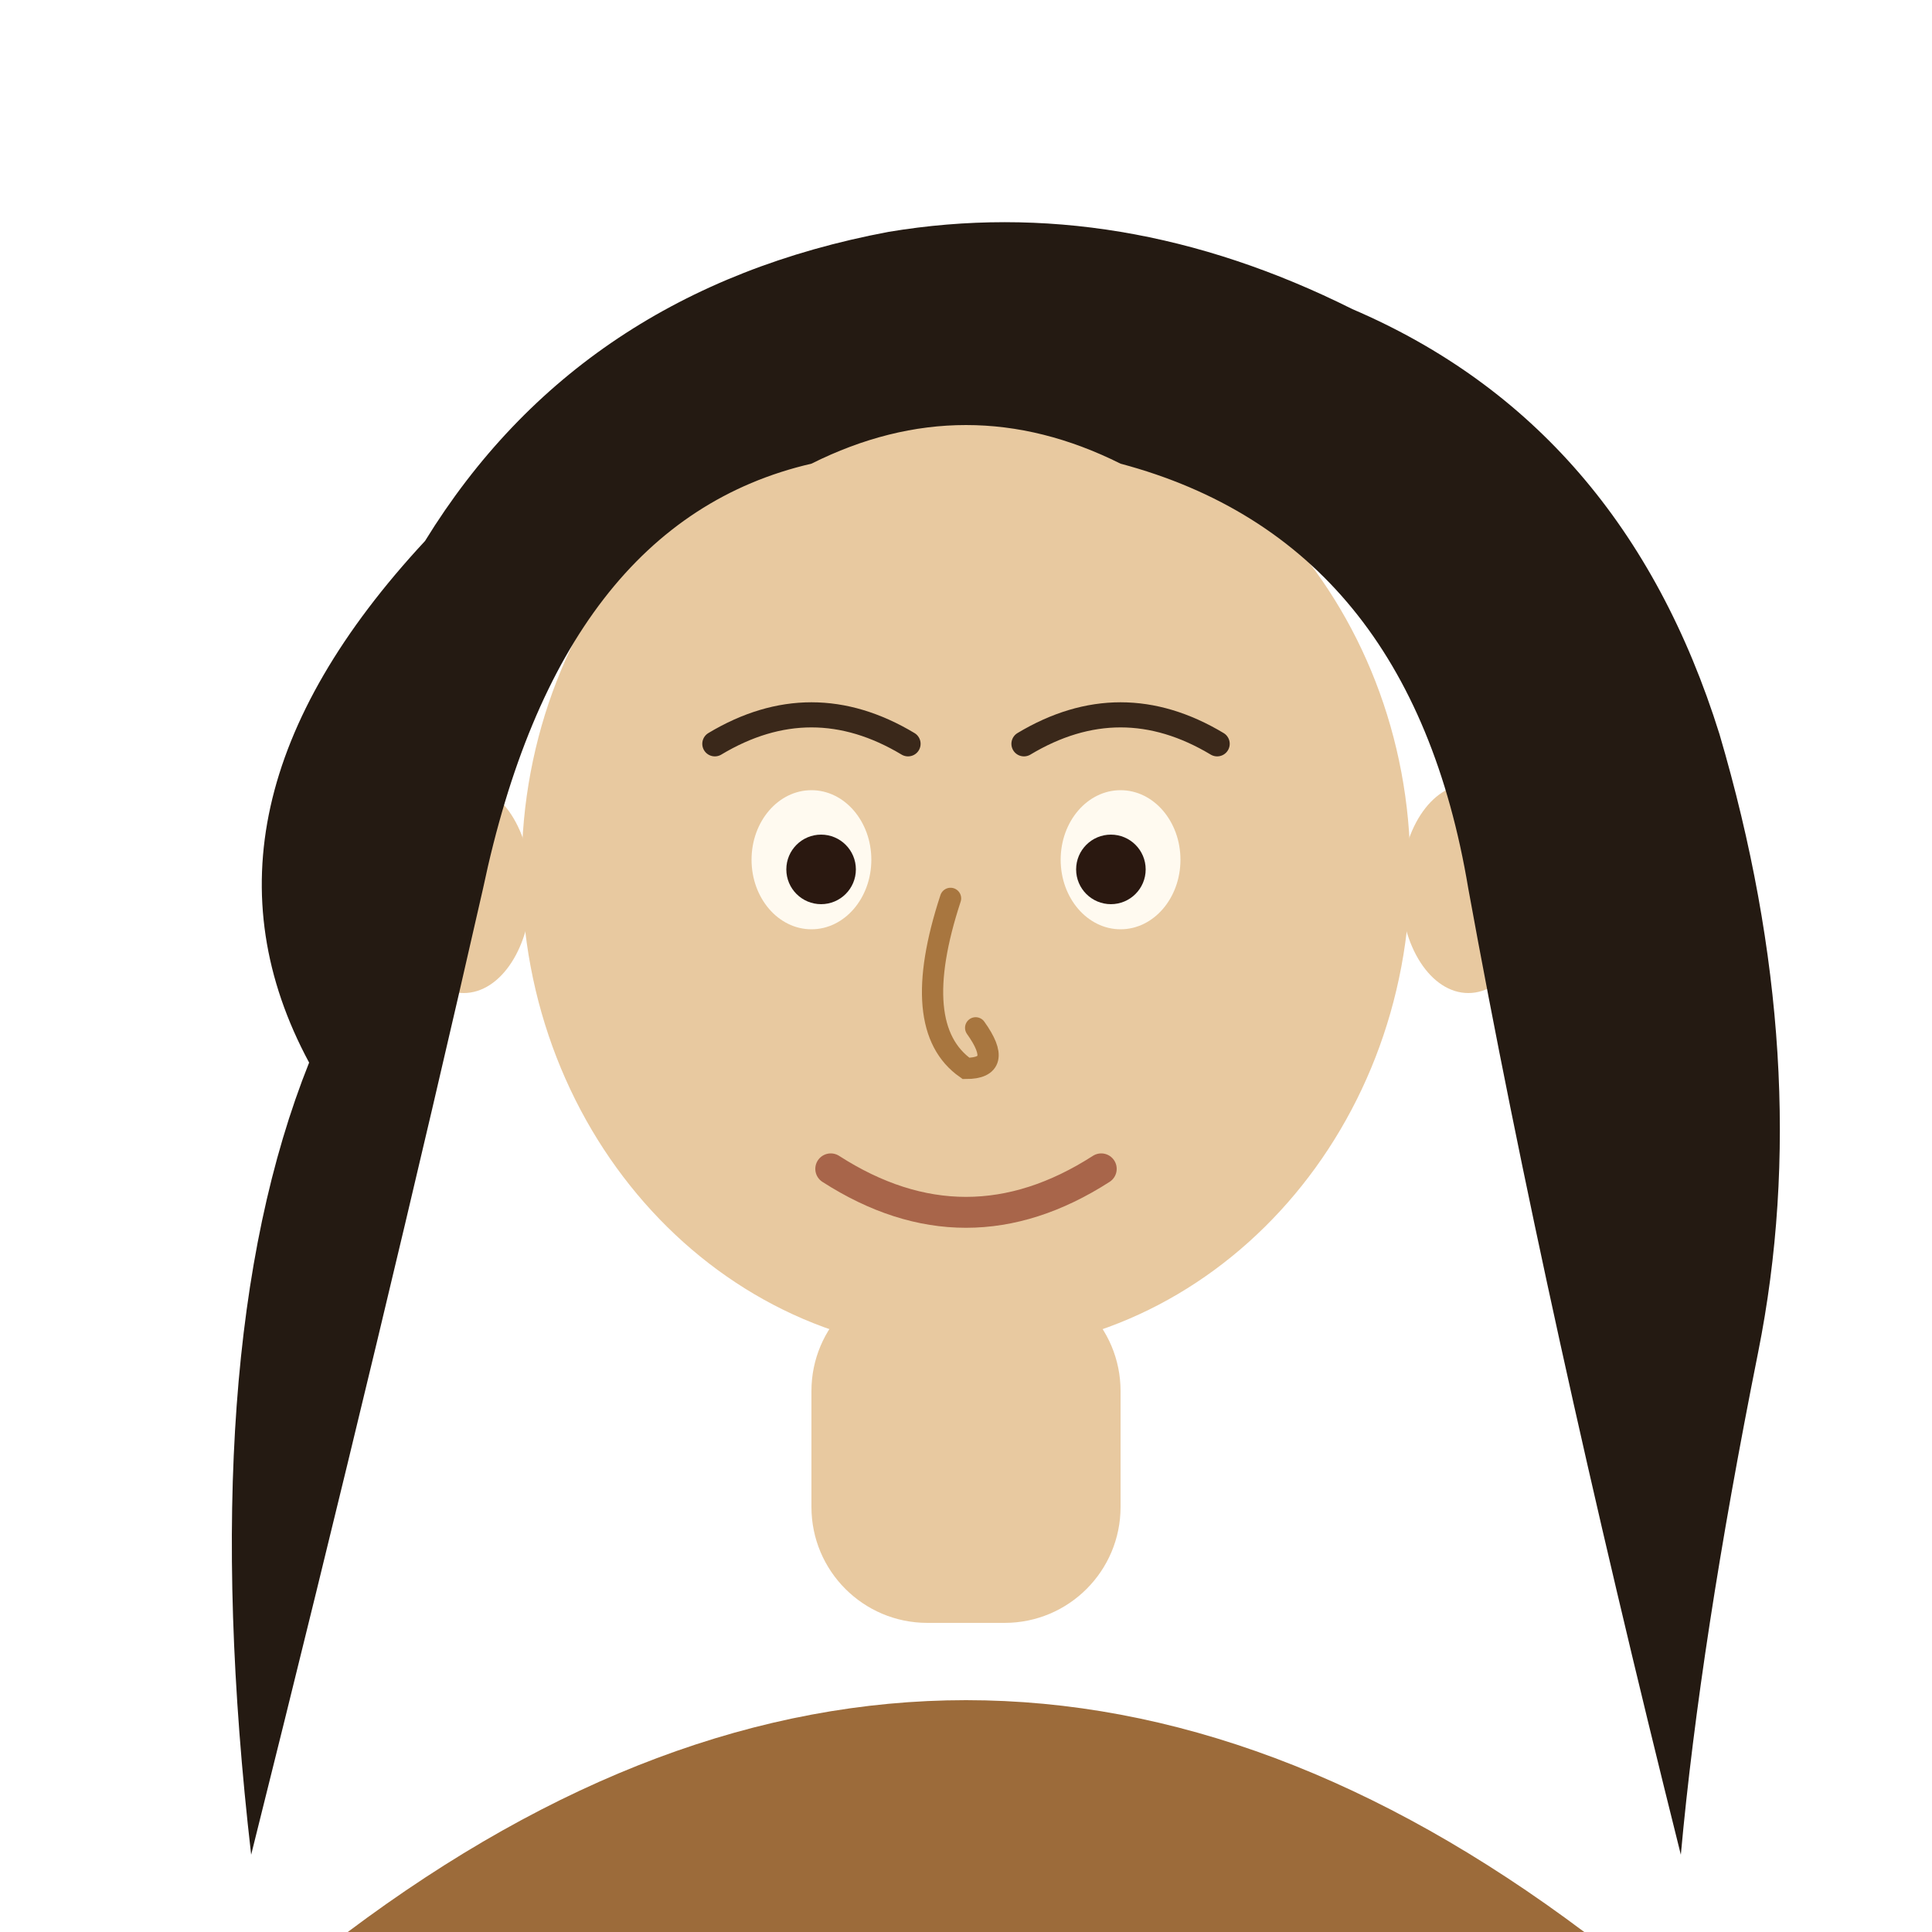
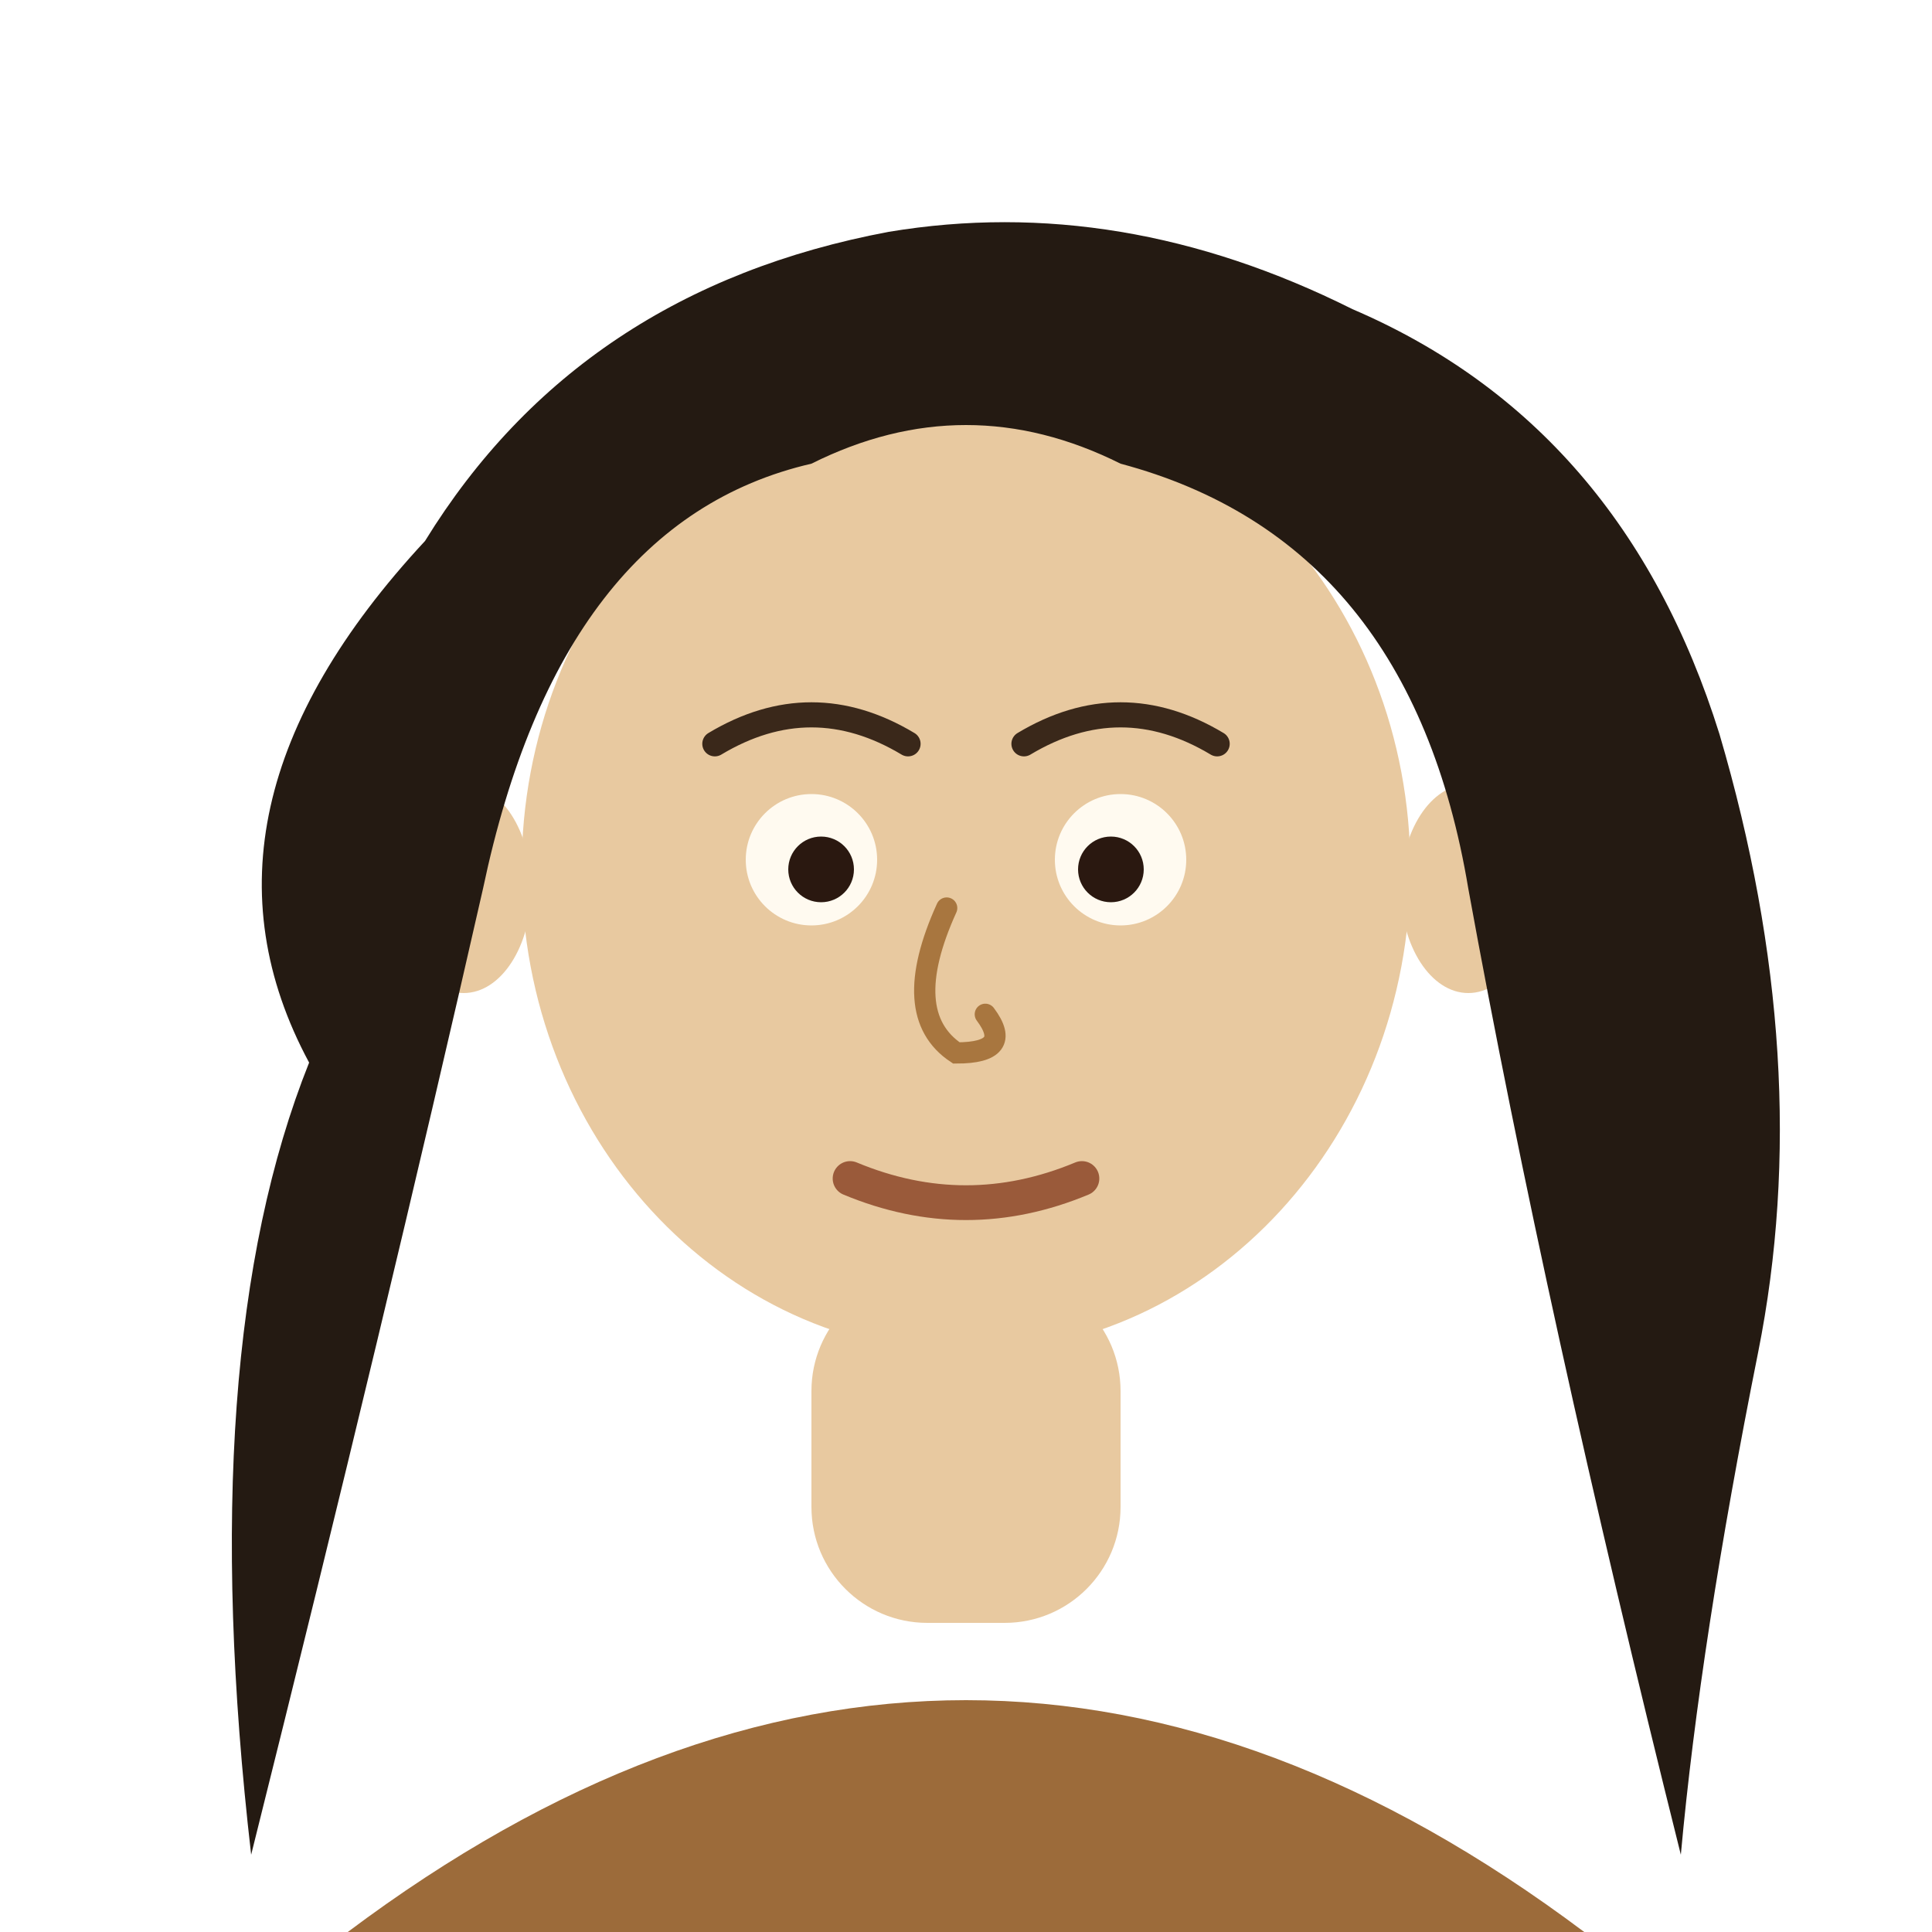
<svg xmlns="http://www.w3.org/2000/svg" viewBox="0 0 100 100">
  <path d="M18 100 Q50 76 82 100 Z" fill="#9c6b3a" />
  <rect x="42" y="66" width="16" height="18" rx="6" fill="#e8c9a0" />
  <ellipse cx="50" cy="45" rx="23" ry="25" fill="#e8c9a0" />
  <ellipse cx="24" cy="46" rx="3.5" ry="5.4" fill="#e8c9a0" />
  <ellipse cx="76" cy="46" rx="3.5" ry="5.4" fill="#e8c9a0" />
  <path d="M13 96 Q10 70 16 55 Q9 42 22 28 Q30 15 46 12 Q58 10 70 16 Q84 22 89 38 Q94 55 91 70 Q88 85 87 96 Q80 68 76 46 Q73 28 58 24 Q54 22 50 22 Q46 22 42 24 Q29 27 25 46 Q20 68 13 96 Z" fill="#241a12" />
  <path d="M37 38.5 Q42 35.5 47 38.5" stroke="#3a281a" stroke-width="1.3" fill="none" stroke-linecap="round" />
  <path d="M53 38.5 Q58 35.5 63 38.5" stroke="#3a281a" stroke-width="1.3" fill="none" stroke-linecap="round" />
-   <ellipse cx="42" cy="44.5" rx="3.1" ry="3.6" fill="#fffaf0" />
-   <circle cx="42.5" cy="45" r="1.8" fill="#2a1810" />
-   <ellipse cx="58" cy="44.5" rx="3.1" ry="3.6" fill="#fffaf0" />
-   <circle cx="57.5" cy="45" r="1.8" fill="#2a1810" />
-   <path d="M49.2 46.5 Q47 53.2 50 55.3 Q52 55.3 50.5 53.2" stroke="#a8763f" stroke-width="1.1" fill="none" stroke-linecap="round" />
-   <path d="M43 60.5 Q50 65 57 60.5" stroke="#a8654a" stroke-width="1.6" fill="none" stroke-linecap="round" />
+   <ellipse cx="42" cy="44.5" rx="3.4" ry="3.4" fill="#fffaf0" />
+   <circle cx="42.5" cy="45" r="1.7" fill="#2a1810" />
+   <ellipse cx="58" cy="44.5" rx="3.4" ry="3.4" fill="#fffaf0" />
+   <circle cx="57.5" cy="45" r="1.7" fill="#2a1810" />
+   <path d="M49 47 Q46.5 52.5 49.5 54.5 Q52.5 54.5 51 52.5" stroke="#a8763f" stroke-width="1.1" fill="none" stroke-linecap="round" />
+   <path d="M44 61 Q50 63.5 56 61" stroke="#9a5a3a" stroke-width="1.8" fill="none" stroke-linecap="round" />
</svg>
